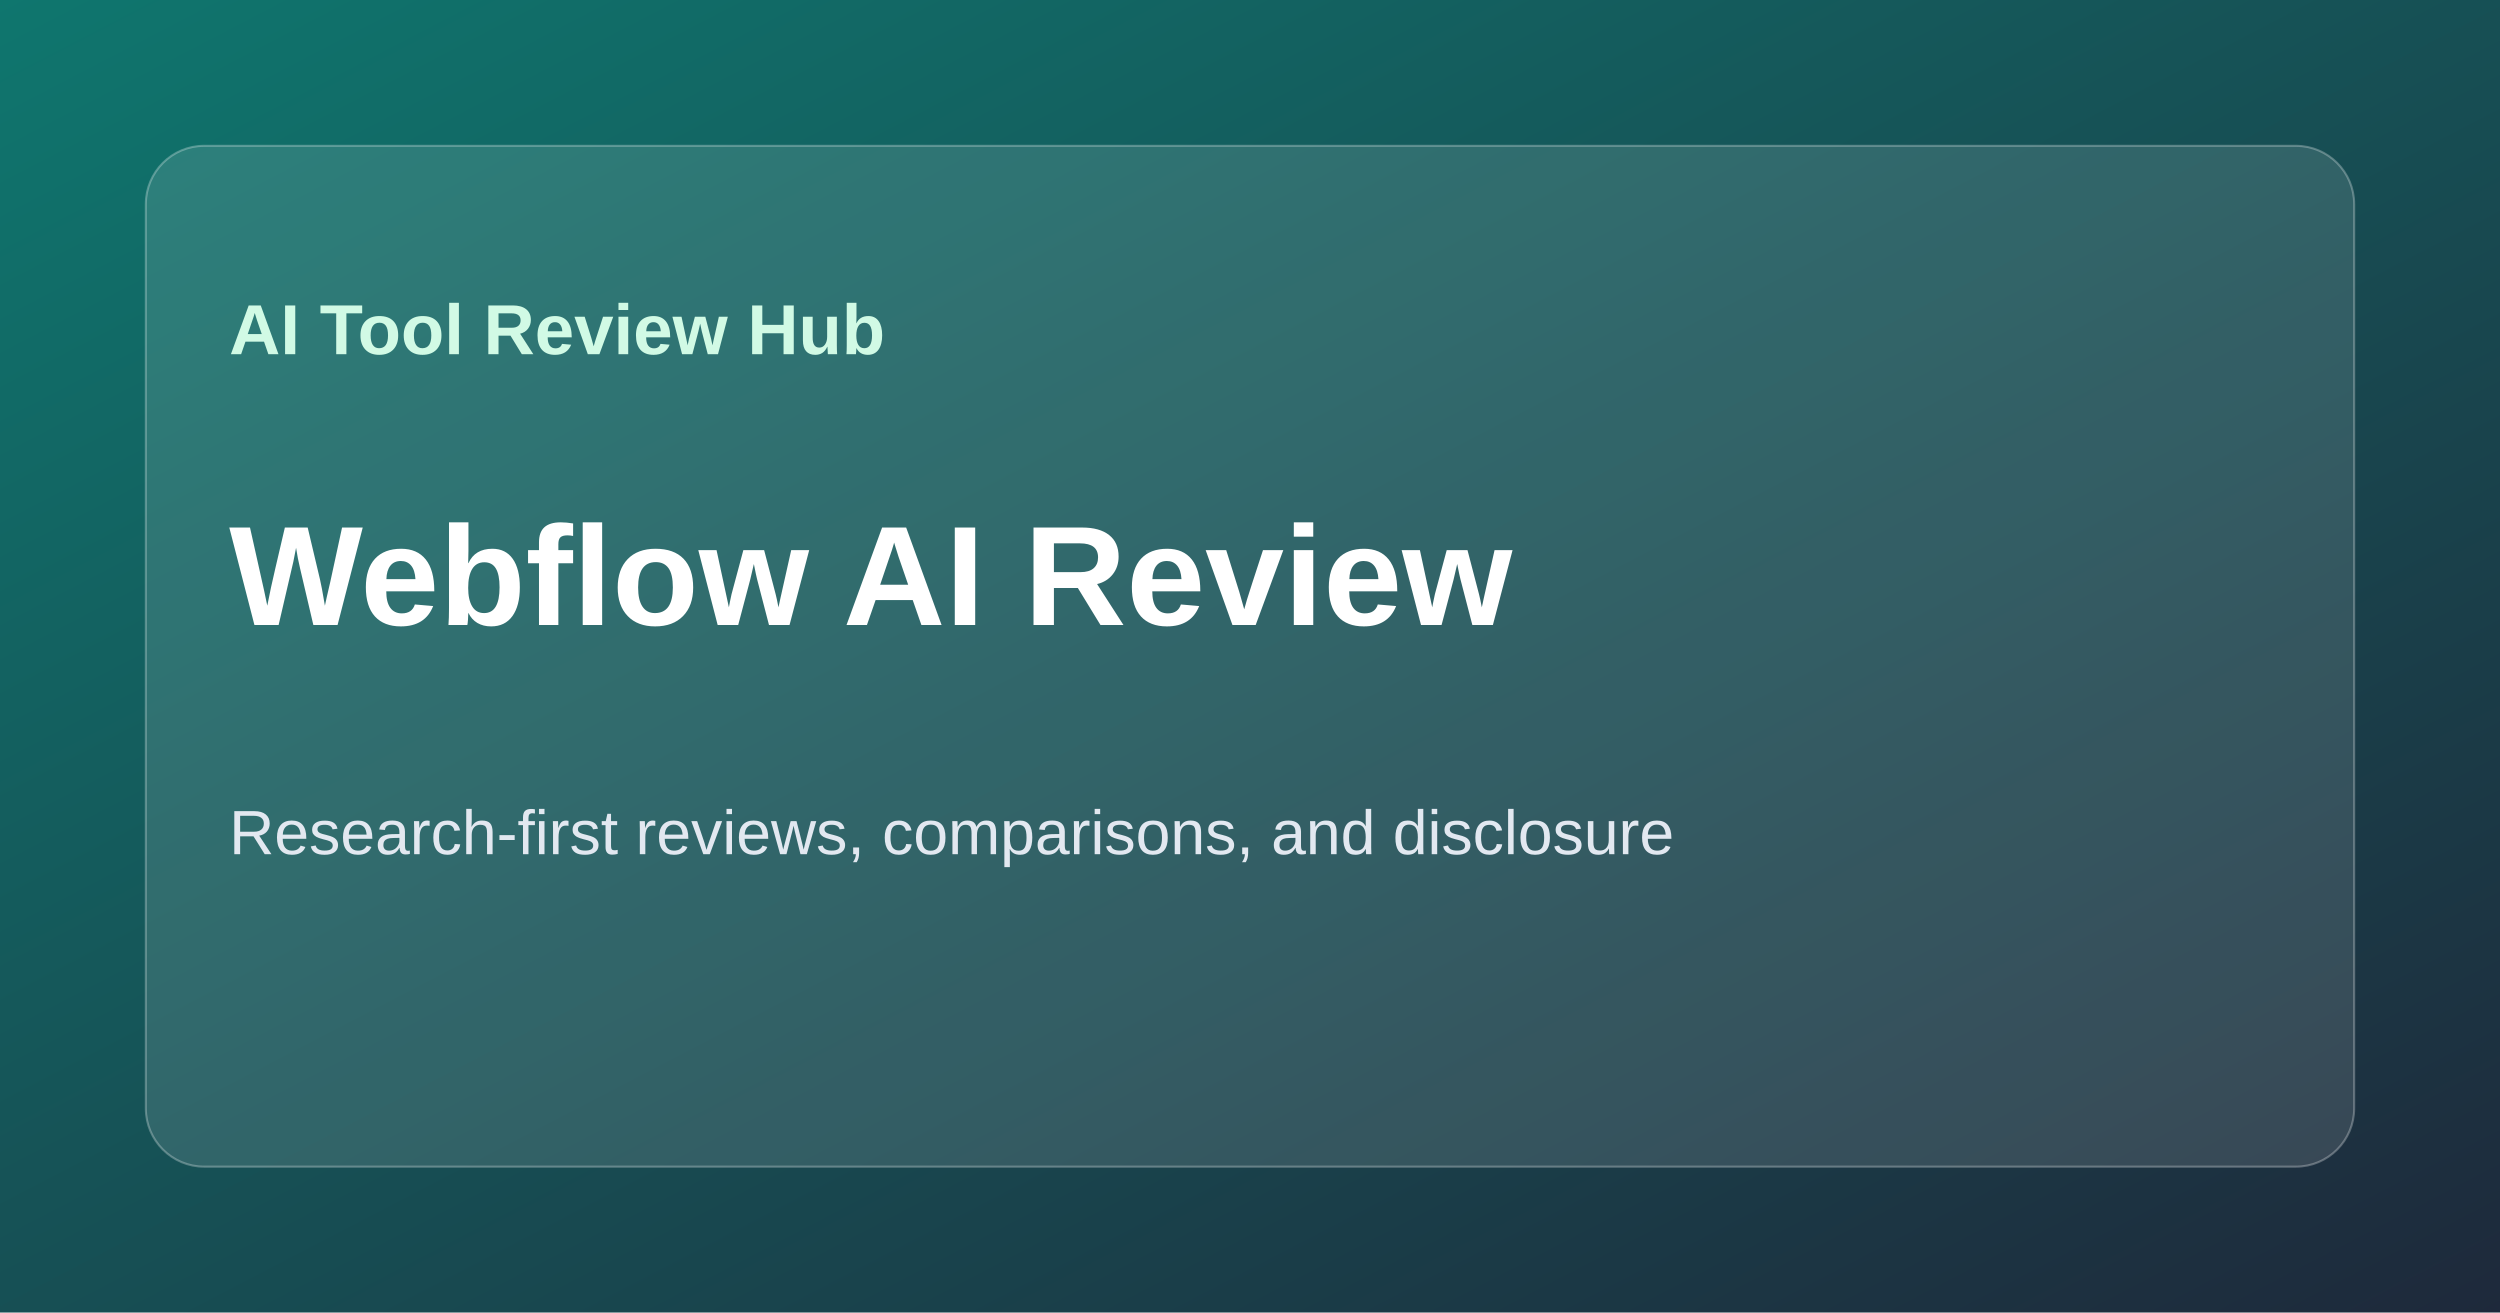
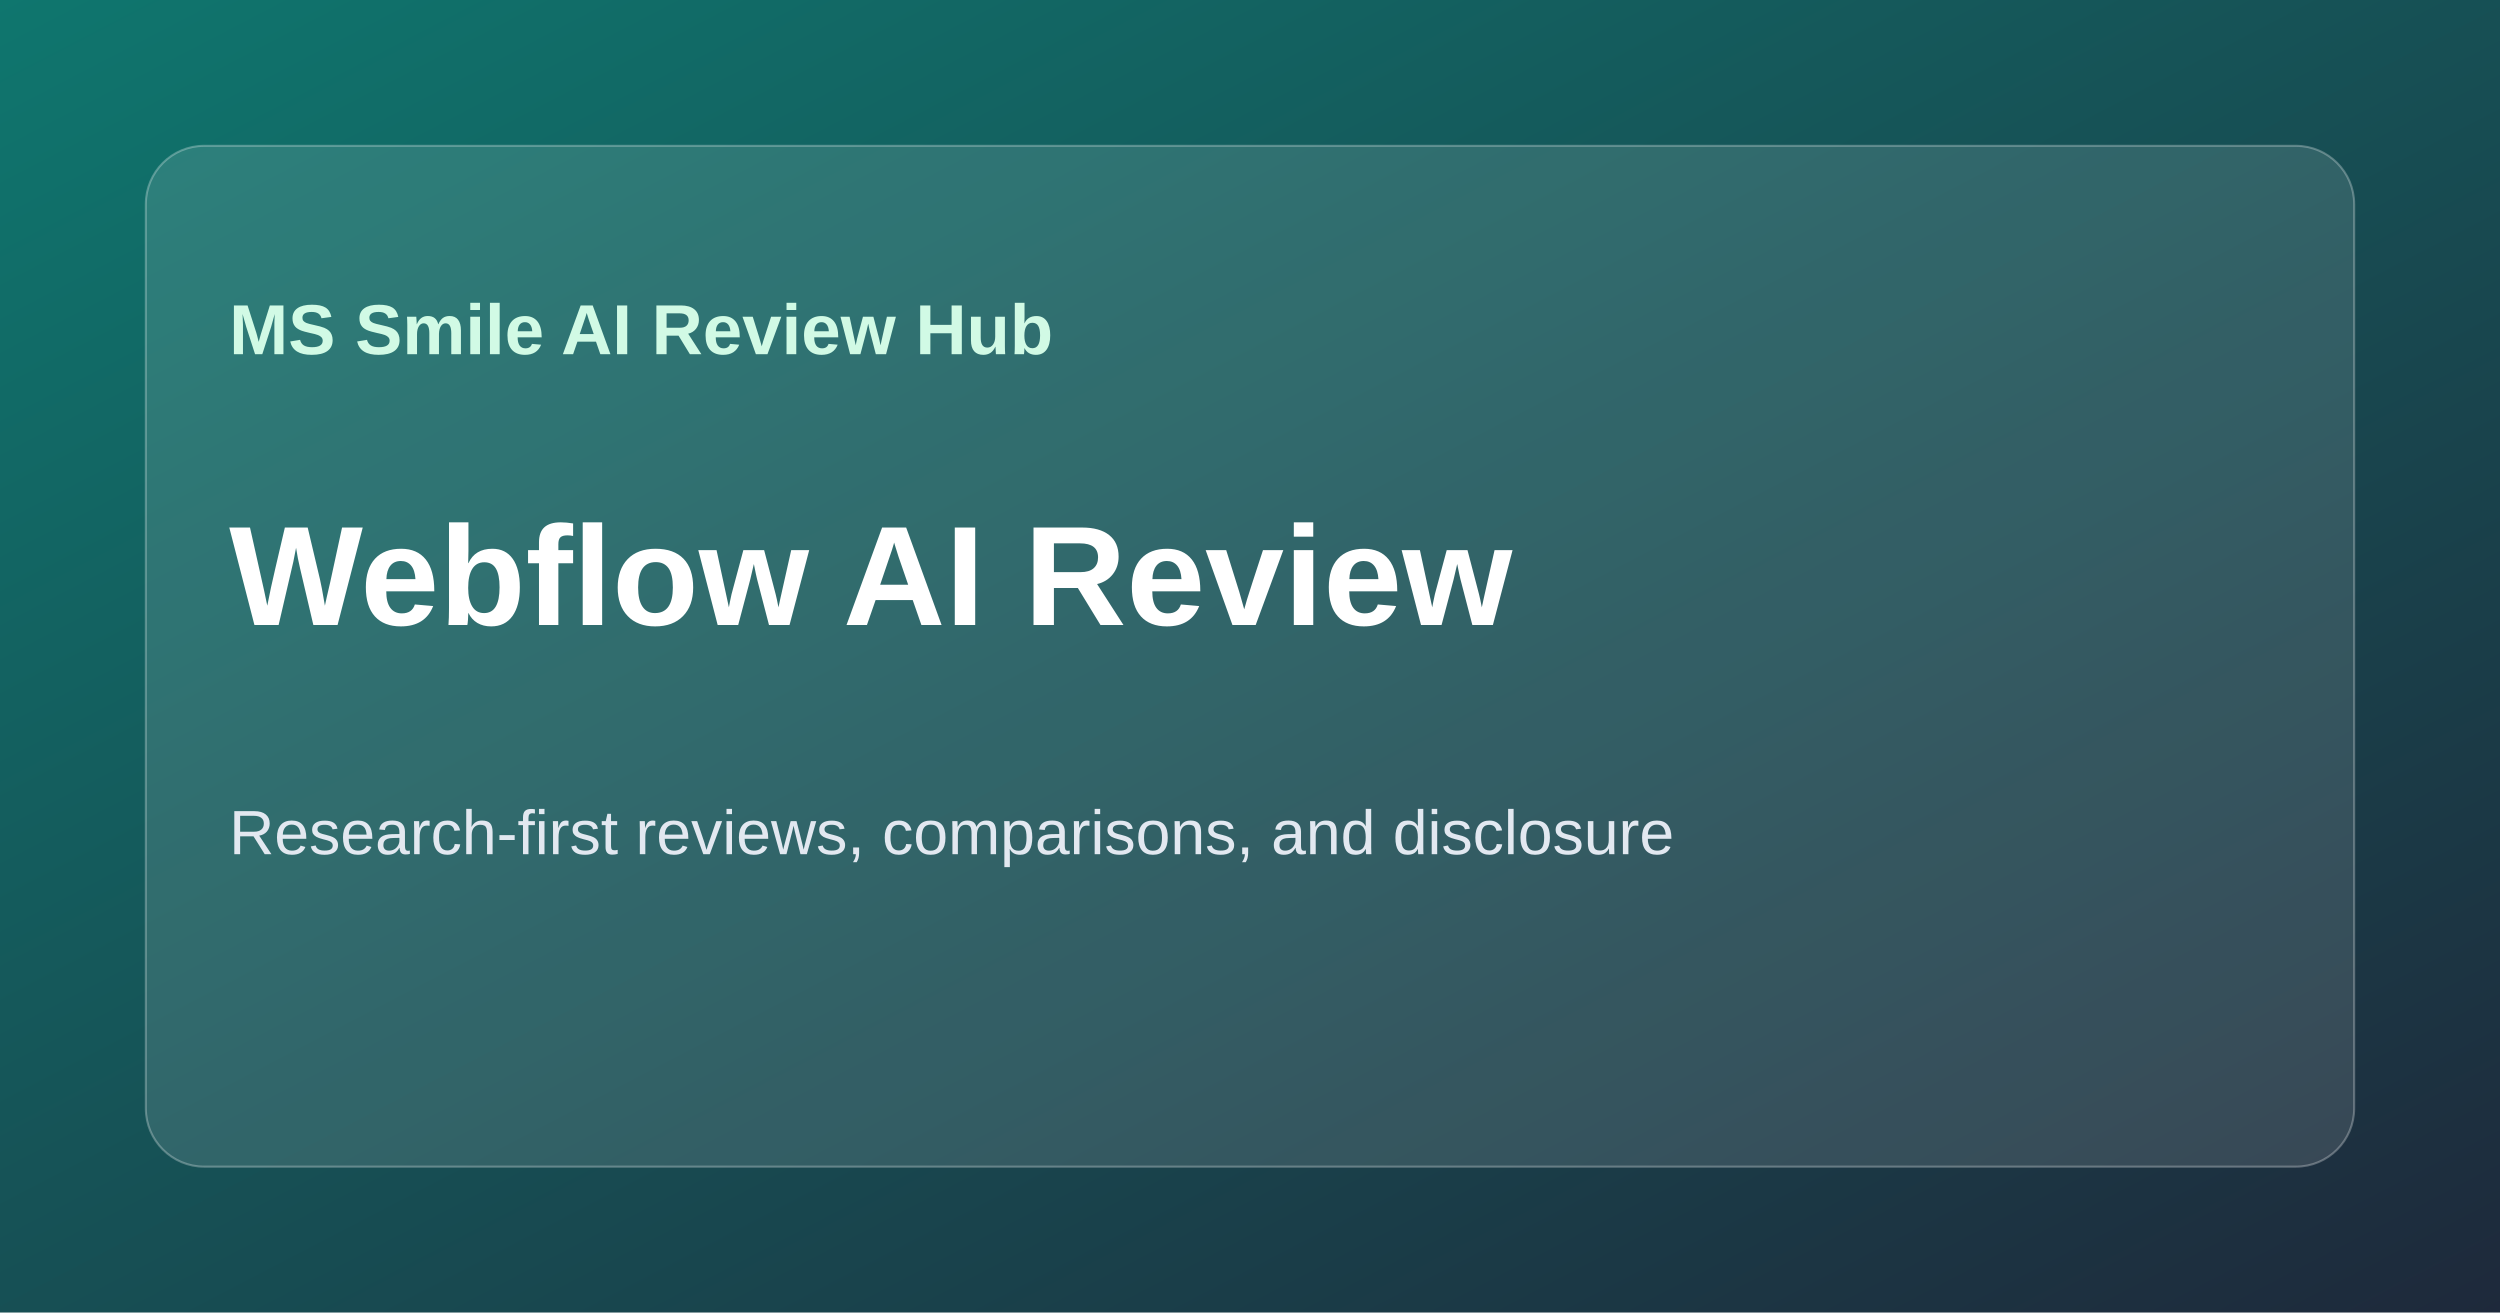
<svg xmlns="http://www.w3.org/2000/svg" width="1200" height="630" viewBox="0 0 1200 630">
  <defs>
    <linearGradient id="g" x1="0" x2="1" y1="0" y2="1">
      <stop offset="0" stop-color="#0f766e" />
      <stop offset="1" stop-color="#1e293b" />
    </linearGradient>
  </defs>
  <rect width="1200" height="630" fill="url(#g)" />
  <rect x="70" y="70" width="1060" height="490" rx="28" fill="rgba(255,255,255,.12)" stroke="rgba(255,255,255,.28)" />
-   <text x="110" y="170" fill="#d1fae5" font-family="Arial, Helvetica, sans-serif" font-size="34" font-weight="700">AI Tool Review Hub</text>
+   <text x="110" y="170" fill="#d1fae5" font-family="Arial, Helvetica, sans-serif" font-size="34" font-weight="700">MS Smile AI Review Hub</text>
  <text x="110" y="300" fill="#ffffff" font-family="Arial, Helvetica, sans-serif" font-size="68" font-weight="800">Webflow AI Review</text>
  <text x="110" y="410" fill="#e2e8f0" font-family="Arial, Helvetica, sans-serif" font-size="30">Research-first reviews, comparisons, and disclosure</text>
</svg>
